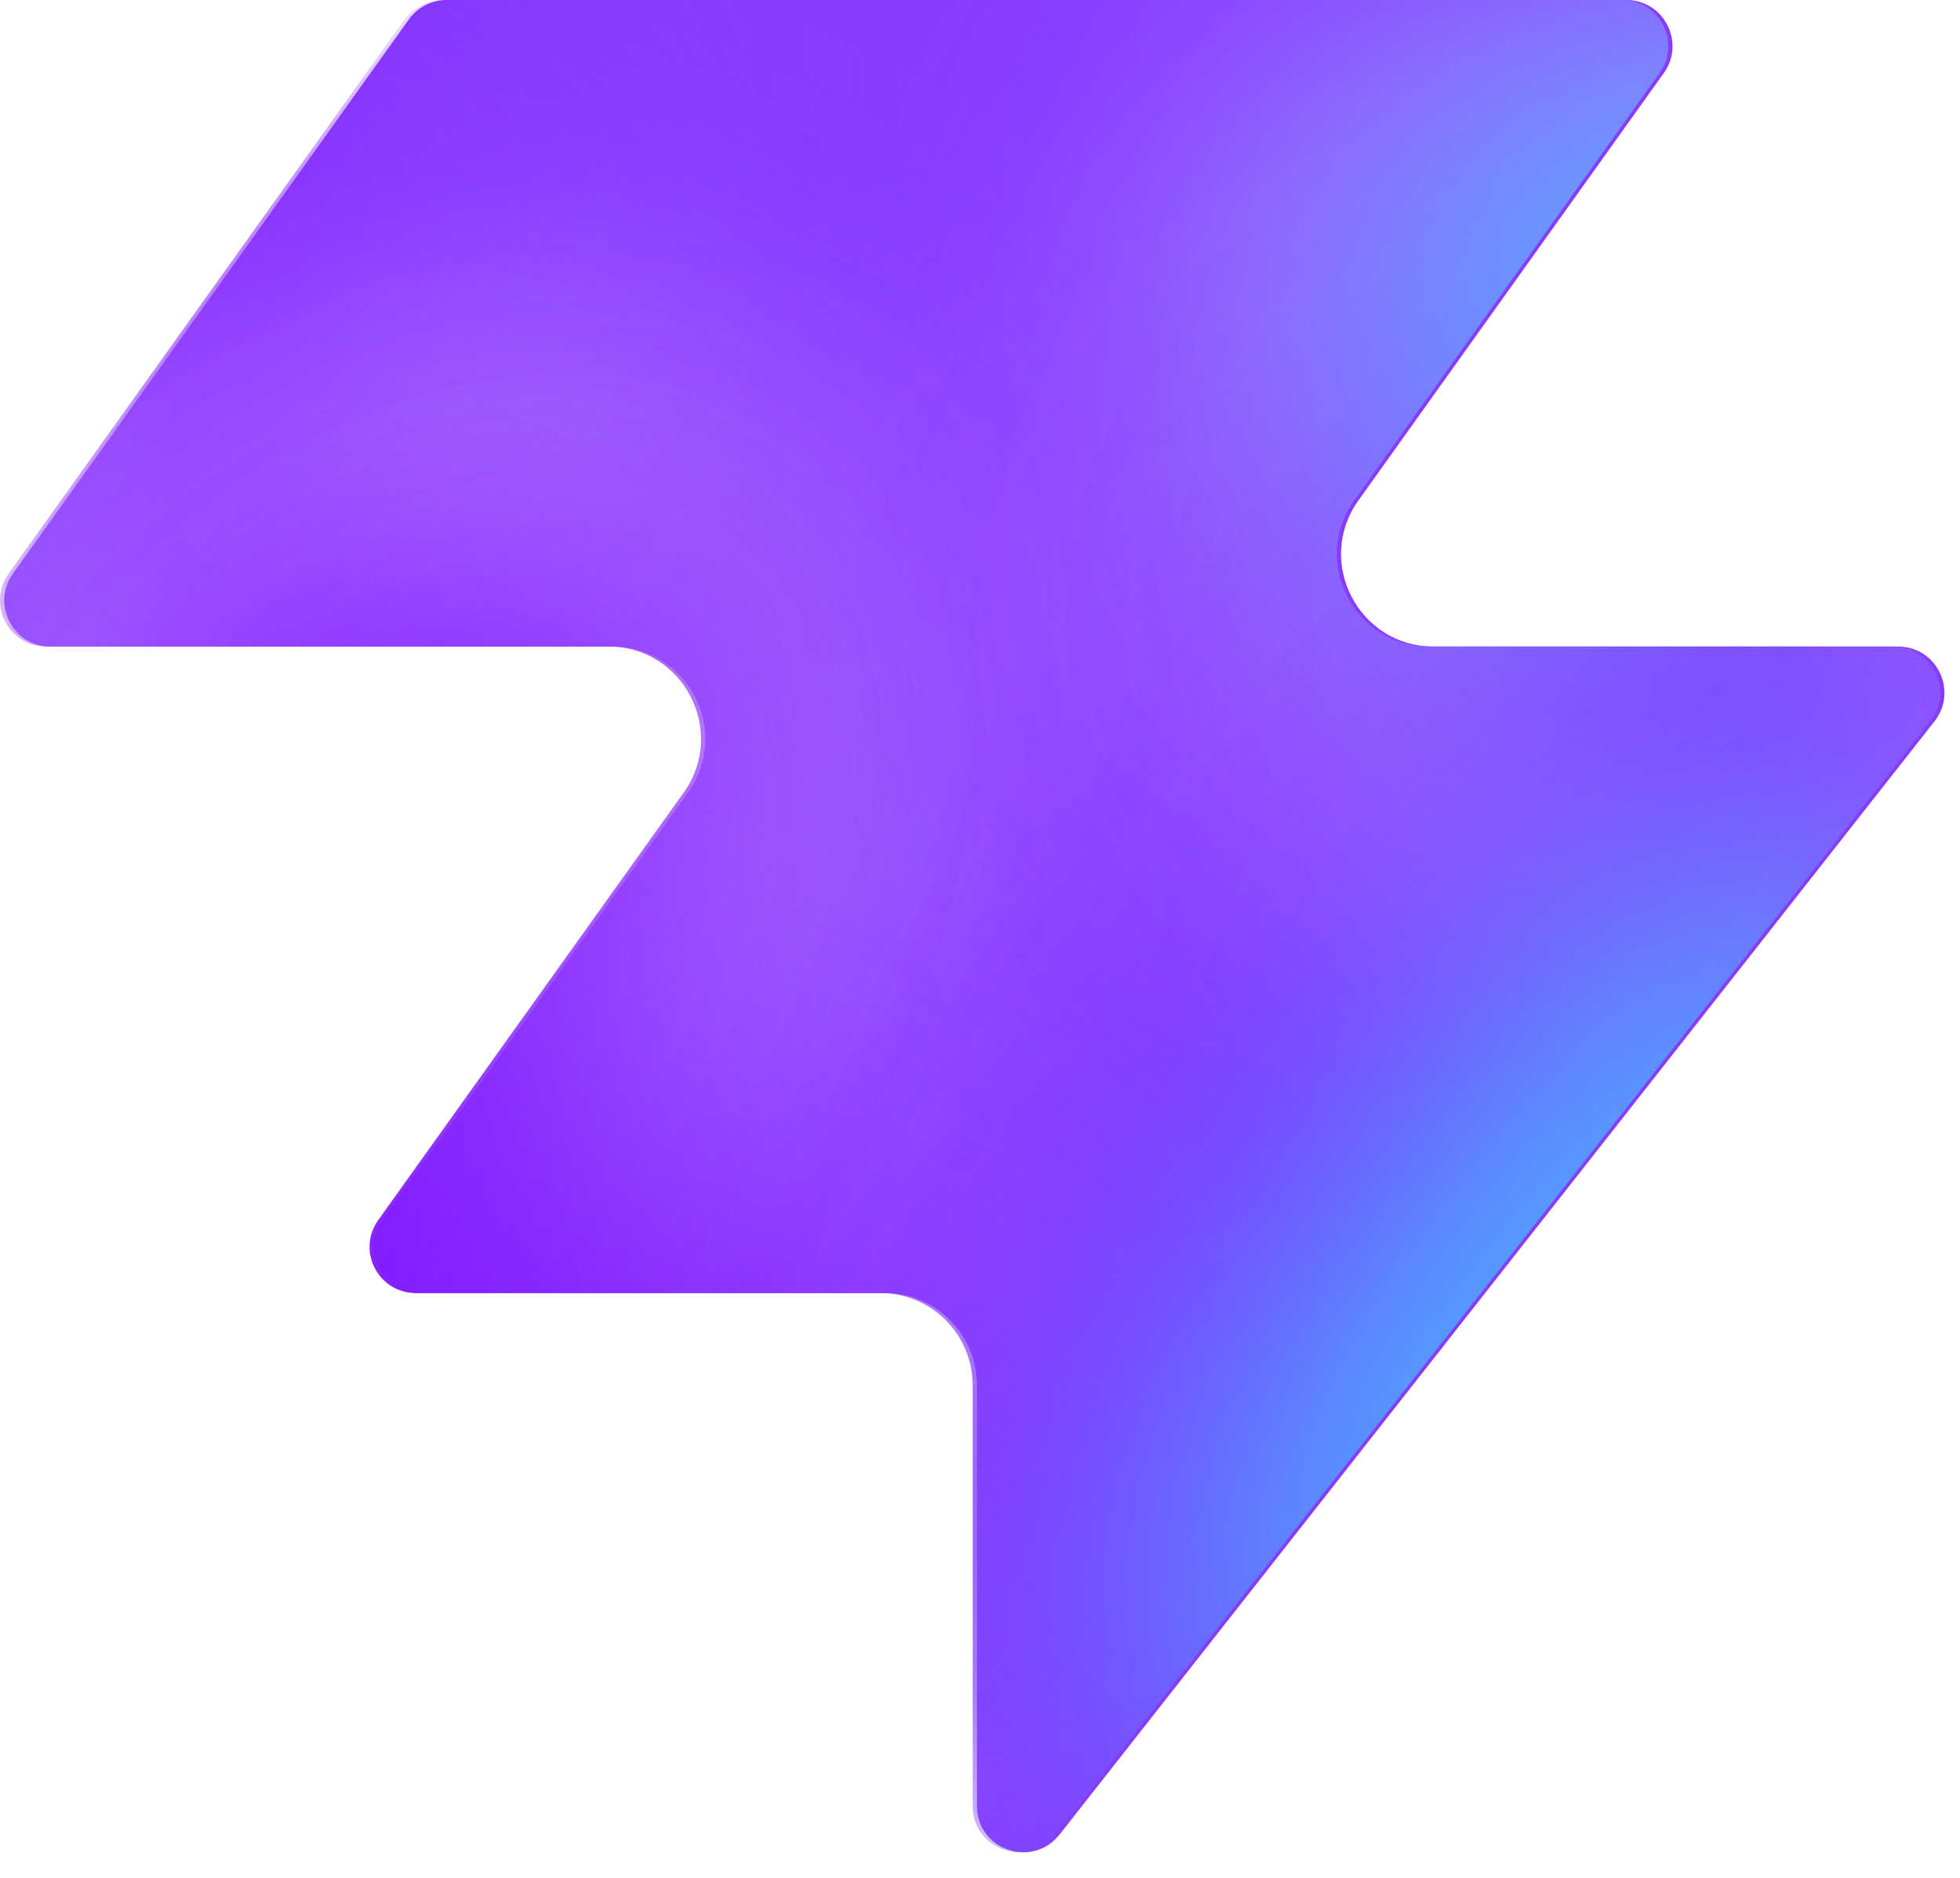
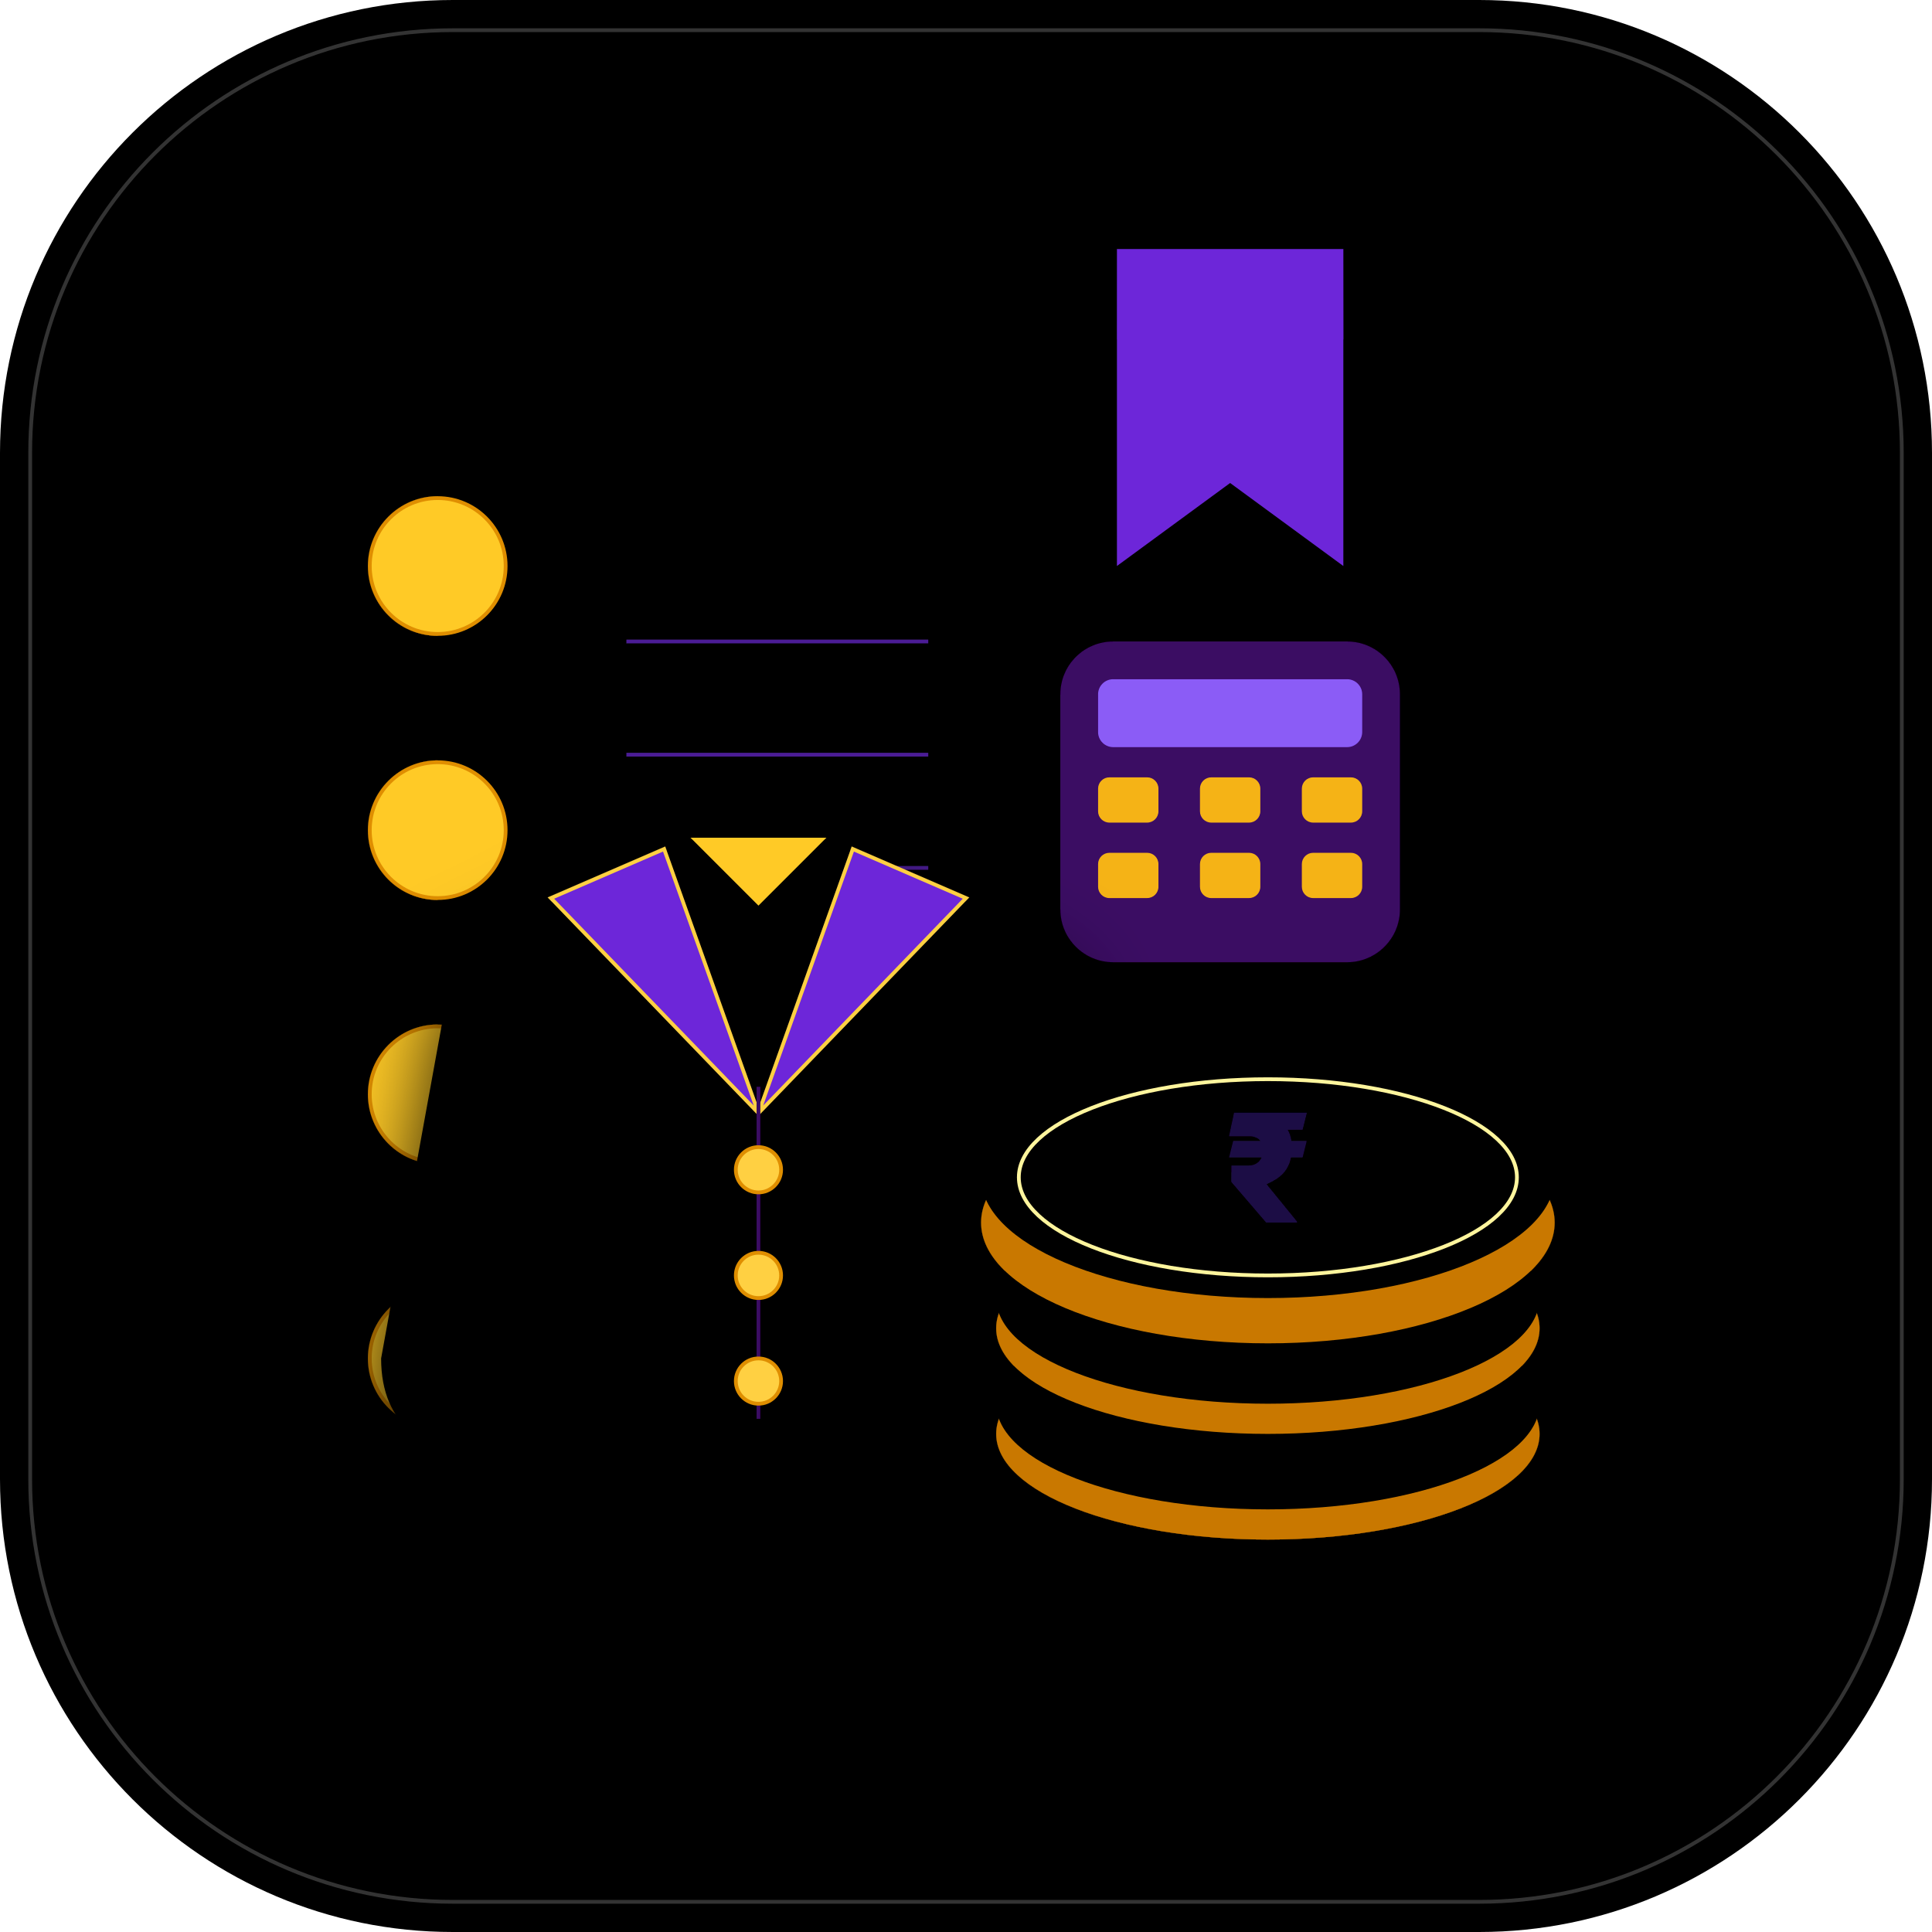
- <svg xmlns="http://www.w3.org/2000/svg" width="48" height="46" fill="none" viewBox="0 0 48 46">
-   <path fill="#863bff" d="M25.946 44.938c-.664.845-2.021.375-2.021-.698V33.937a2.26 2.26 0 0 0-2.262-2.262H10.287c-.92 0-1.456-1.04-.92-1.788l7.48-10.471c1.07-1.497 0-3.578-1.842-3.578H1.237c-.92 0-1.456-1.04-.92-1.788L10.013.474c.214-.297.556-.474.92-.474h28.894c.92 0 1.456 1.04.92 1.788l-7.48 10.471c-1.07 1.498 0 3.579 1.842 3.579h11.377c.943 0 1.473 1.088.89 1.83L25.947 44.94z" style="fill:#863bff;fill:color(display-p3 .525 .23 1);fill-opacity:1" />
-   <mask id="a" width="48" height="46" x="0" y="0" maskUnits="userSpaceOnUse" style="mask-type:alpha">
-     <path fill="#000" d="M25.842 44.938c-.664.844-2.021.375-2.021-.698V33.937a2.26 2.26 0 0 0-2.262-2.262H10.183c-.92 0-1.456-1.04-.92-1.788l7.48-10.471c1.07-1.498 0-3.579-1.842-3.579H1.133c-.92 0-1.456-1.04-.92-1.787L9.91.473c.214-.297.556-.474.92-.474h28.894c.92 0 1.456 1.04.92 1.788l-7.48 10.471c-1.07 1.498 0 3.578 1.842 3.578h11.377c.943 0 1.473 1.088.89 1.832L25.843 44.94z" style="fill:#000;fill-opacity:1" />
-   </mask>
-   <g mask="url(#a)">
-     <g filter="url(#b)">
-       <ellipse cx="5.508" cy="14.704" fill="#ede6ff" rx="5.508" ry="14.704" style="fill:#ede6ff;fill:color(display-p3 .927 .903 1);fill-opacity:1" transform="matrix(.00324 1 1 -.00324 -4.47 31.516)" />
+ <svg xmlns="http://www.w3.org/2000/svg" viewBox="0 0 512 512" width="512" height="512">
+   <defs>
+     <linearGradient id="bgGrad" x1="0%" y1="0%" x2="100%" y2="100%">
+       <stop offset="0%" stopColor="#1E0A45" />
+       <stop offset="50%" stopColor="#5B1EE6" />
+       <stop offset="100%" stopColor="#2563EB" />
+     </linearGradient>
+     <linearGradient id="nbCover" x1="0" y1="0" x2="1" y2="1">
+       <stop offset="0%" stopColor="#FFE066" />
+       <stop offset="50%" stopColor="#F5B318" />
+       <stop offset="100%" stopColor="#DF8E00" />
+     </linearGradient>
+     <linearGradient id="shirtGrad" x1="0" y1="0" x2="1" y2="1">
+       <stop offset="0%" stopColor="#8B5CF6" />
+       <stop offset="50%" stopColor="#6D28D9" />
+       <stop offset="100%" stopColor="#4C1D95" />
+     </linearGradient>
+     <linearGradient id="goldCoinGrad" x1="0" y1="0" x2="1" y2="1">
+       <stop offset="0%" stopColor="#FFF176" />
+       <stop offset="40%" stopColor="#FFCA28" />
+       <stop offset="100%" stopColor="#DF8E00" />
+     </linearGradient>
+     <filter id="shadow" x="-20%" y="-20%" width="140%" height="140%">
+       <feDropShadow dx="0" dy="12" stdDeviation="12" floodColor="#090218" floodOpacity="0.6" />
+     </filter>
+   </defs>
+   <rect width="512" height="512" rx="120" fill="url(#bgGrad)" />
+   <rect x="8" y="8" width="496" height="496" rx="112" fill="none" stroke="rgba(255, 255, 255, 0.2)" strokeWidth="8" />
+   <g transform="translate(46, 40)">
+     <g filter="url(#shadow)">
+       <rect x="70" y="50" width="280" height="320" rx="36" fill="url(#nbCover)" />
+       <path d="M250 26 L310 26 L310 110 L280 88 L250 110 Z" fill="#6D28D9" />
+       <circle cx="70" cy="110" r="18" fill="#FFCA28" stroke="#DF8E00" strokeWidth="5" />
+       <circle cx="70" cy="180" r="18" fill="#FFCA28" stroke="#DF8E00" strokeWidth="5" />
+       <circle cx="70" cy="250" r="18" fill="#FFCA28" stroke="#DF8E00" strokeWidth="5" />
+       <circle cx="70" cy="320" r="18" fill="#FFCA28" stroke="#DF8E00" strokeWidth="5" />
+       <rect x="235" y="130" width="90" height="85" rx="14" fill="#3B0764" />
+       <rect x="245" y="140" width="70" height="18" rx="4" fill="#8B5CF6" />
+       <rect x="245" y="166" width="16" height="12" rx="3" fill="#F5B318" />
+       <rect x="272" y="166" width="16" height="12" rx="3" fill="#F5B318" />
+       <rect x="299" y="166" width="16" height="12" rx="3" fill="#F5B318" />
+       <rect x="245" y="186" width="16" height="12" rx="3" fill="#F5B318" />
+       <rect x="272" y="186" width="16" height="12" rx="3" fill="#F5B318" />
+       <rect x="299" y="186" width="16" height="12" rx="3" fill="#F5B318" />
+       <line x1="120" y1="130" x2="200" y2="130" stroke="#4C1D95" strokeWidth="8" strokeLinecap="round" />
+       <line x1="120" y1="160" x2="200" y2="160" stroke="#4C1D95" strokeWidth="8" strokeLinecap="round" />
+       <line x1="120" y1="190" x2="200" y2="190" stroke="#4C1D95" strokeWidth="8" strokeLinecap="round" />
+       <path d="M190 240 C190 225 205 225 205 235 C205 245 190 250 190 260 L140 295 L240 295 L205 270" stroke="#4C1D95" strokeWidth="8" strokeLinecap="round" strokeLinejoin="round" fill="none" />
    </g>
-     <g filter="url(#c)">
-       <ellipse cx="10.399" cy="29.851" fill="#ede6ff" rx="10.399" ry="29.851" style="fill:#ede6ff;fill:color(display-p3 .927 .903 1);fill-opacity:1" transform="matrix(.00324 1 1 -.00324 -39.328 7.883)" />
+     <g transform="translate(45, 140)" filter="url(#shadow)">
+       <path d="M30 70 L110 35 L190 70 L210 180 C210 198 198 206 180 206 L40 206 C22 206 10 198 10 180 Z" fill="url(#shirtGrad)" />
+       <path d="M55 58 L110 115 L85 45 Z" fill="#6D28D9" stroke="#FFD043" strokeWidth="5" />
+       <path d="M165 58 L110 115 L135 45 Z" fill="#6D28D9" stroke="#FFD043" strokeWidth="5" />
+       <path d="M92 42 L110 60 L128 42 Z" fill="#FFCA28" />
+       <line x1="110" y1="108" x2="110" y2="196" stroke="#3B0764" strokeWidth="10" strokeLinecap="round" />
+       <circle cx="110" cy="130" r="6" fill="#FFD043" stroke="#DF8E00" strokeWidth="2" />
+       <circle cx="110" cy="158" r="6" fill="#FFD043" stroke="#DF8E00" strokeWidth="2" />
+       <circle cx="110" cy="186" r="6" fill="#FFD043" stroke="#DF8E00" strokeWidth="2" />
    </g>
-     <g filter="url(#d)">
-       <ellipse cx="5.508" cy="30.487" fill="#7e14ff" rx="5.508" ry="30.487" style="fill:#7e14ff;fill:color(display-p3 .492 .077 1);fill-opacity:1" transform="rotate(89.814 -25.913 -14.639)scale(1 -1)" />
-     </g>
-     <g filter="url(#e)">
-       <ellipse cx="5.508" cy="30.599" fill="#7e14ff" rx="5.508" ry="30.599" style="fill:#7e14ff;fill:color(display-p3 .492 .077 1);fill-opacity:1" transform="rotate(89.814 -32.644 -3.334)scale(1 -1)" />
-     </g>
-     <g filter="url(#f)">
-       <ellipse cx="5.508" cy="30.599" fill="#7e14ff" rx="5.508" ry="30.599" style="fill:#7e14ff;fill:color(display-p3 .492 .077 1);fill-opacity:1" transform="matrix(.00324 1 1 -.00324 -34.34 30.47)" />
-     </g>
-     <g filter="url(#g)">
-       <ellipse cx="14.072" cy="22.078" fill="#ede6ff" rx="14.072" ry="22.078" style="fill:#ede6ff;fill:color(display-p3 .927 .903 1);fill-opacity:1" transform="rotate(93.35 24.506 48.493)scale(-1 1)" />
-     </g>
-     <g filter="url(#h)">
-       <ellipse cx="3.47" cy="21.501" fill="#7e14ff" rx="3.47" ry="21.501" style="fill:#7e14ff;fill:color(display-p3 .492 .077 1);fill-opacity:1" transform="rotate(89.009 28.708 47.59)scale(-1 1)" />
-     </g>
-     <g filter="url(#i)">
-       <ellipse cx="3.47" cy="21.501" fill="#7e14ff" rx="3.47" ry="21.501" style="fill:#7e14ff;fill:color(display-p3 .492 .077 1);fill-opacity:1" transform="rotate(89.009 28.708 47.59)scale(-1 1)" />
-     </g>
-     <g filter="url(#j)">
-       <ellipse cx=".387" cy="8.972" fill="#7e14ff" rx="4.407" ry="29.108" style="fill:#7e14ff;fill:color(display-p3 .492 .077 1);fill-opacity:1" transform="rotate(39.51 .387 8.972)" />
-     </g>
-     <g filter="url(#k)">
-       <ellipse cx="47.523" cy="-6.092" fill="#7e14ff" rx="4.407" ry="29.108" style="fill:#7e14ff;fill:color(display-p3 .492 .077 1);fill-opacity:1" transform="rotate(37.892 47.523 -6.092)" />
-     </g>
-     <g filter="url(#l)">
-       <ellipse cx="41.412" cy="6.333" fill="#47bfff" rx="5.971" ry="9.665" style="fill:#47bfff;fill:color(display-p3 .28 .748 1);fill-opacity:1" transform="rotate(37.892 41.412 6.333)" />
-     </g>
-     <g filter="url(#m)">
-       <ellipse cx="-1.879" cy="38.332" fill="#7e14ff" rx="4.407" ry="29.108" style="fill:#7e14ff;fill:color(display-p3 .492 .077 1);fill-opacity:1" transform="rotate(37.892 -1.88 38.332)" />
-     </g>
-     <g filter="url(#n)">
-       <ellipse cx="-1.879" cy="38.332" fill="#7e14ff" rx="4.407" ry="29.108" style="fill:#7e14ff;fill:color(display-p3 .492 .077 1);fill-opacity:1" transform="rotate(37.892 -1.88 38.332)" />
-     </g>
-     <g filter="url(#o)">
-       <ellipse cx="35.651" cy="29.907" fill="#7e14ff" rx="4.407" ry="29.108" style="fill:#7e14ff;fill:color(display-p3 .492 .077 1);fill-opacity:1" transform="rotate(37.892 35.651 29.907)" />
-     </g>
-     <g filter="url(#p)">
-       <ellipse cx="38.418" cy="32.4" fill="#47bfff" rx="5.971" ry="15.297" style="fill:#47bfff;fill:color(display-p3 .28 .748 1);fill-opacity:1" transform="rotate(37.892 38.418 32.4)" />
+     <g transform="translate(190, 210)" filter="url(#shadow)">
+       <ellipse cx="100" cy="130" rx="72" ry="28" fill="#C97800" />
+       <ellipse cx="100" cy="122" rx="72" ry="28" fill="url(#goldCoinGrad)" />
+       <ellipse cx="100" cy="102" rx="72" ry="28" fill="#C97800" />
+       <ellipse cx="100" cy="94" rx="72" ry="28" fill="url(#goldCoinGrad)" />
+       <ellipse cx="100" cy="74" rx="76" ry="32" fill="#C97800" />
+       <ellipse cx="100" cy="62" rx="76" ry="32" fill="url(#goldCoinGrad)" />
+       <ellipse cx="100" cy="62" rx="66" ry="26" fill="none" stroke="#FFF59D" strokeWidth="3" />
+       <text x="100" y="74" text-anchor="middle" font-family="'Plus Jakarta Sans', system-ui, -apple-system, sans-serif" font-weight="900" font-size="40" fill="#1E0A45">
+         ₹
+       </text>
    </g>
  </g>
-   <defs>
-     <filter id="b" width="60.045" height="41.654" x="-19.77" y="16.149" color-interpolation-filters="sRGB" filterUnits="userSpaceOnUse">
-       <feFlood flood-opacity="0" result="BackgroundImageFix" />
-       <feBlend in="SourceGraphic" in2="BackgroundImageFix" result="shape" />
-       <feGaussianBlur result="effect1_foregroundBlur_2002_17158" stdDeviation="7.659" />
-     </filter>
-     <filter id="c" width="90.34" height="51.437" x="-54.613" y="-7.533" color-interpolation-filters="sRGB" filterUnits="userSpaceOnUse">
-       <feFlood flood-opacity="0" result="BackgroundImageFix" />
-       <feBlend in="SourceGraphic" in2="BackgroundImageFix" result="shape" />
-       <feGaussianBlur result="effect1_foregroundBlur_2002_17158" stdDeviation="7.659" />
-     </filter>
-     <filter id="d" width="79.355" height="29.4" x="-49.64" y="2.03" color-interpolation-filters="sRGB" filterUnits="userSpaceOnUse">
-       <feFlood flood-opacity="0" result="BackgroundImageFix" />
-       <feBlend in="SourceGraphic" in2="BackgroundImageFix" result="shape" />
-       <feGaussianBlur result="effect1_foregroundBlur_2002_17158" stdDeviation="4.596" />
-     </filter>
-     <filter id="e" width="79.579" height="29.4" x="-45.045" y="20.029" color-interpolation-filters="sRGB" filterUnits="userSpaceOnUse">
-       <feFlood flood-opacity="0" result="BackgroundImageFix" />
-       <feBlend in="SourceGraphic" in2="BackgroundImageFix" result="shape" />
-       <feGaussianBlur result="effect1_foregroundBlur_2002_17158" stdDeviation="4.596" />
-     </filter>
-     <filter id="f" width="79.579" height="29.4" x="-43.513" y="21.178" color-interpolation-filters="sRGB" filterUnits="userSpaceOnUse">
-       <feFlood flood-opacity="0" result="BackgroundImageFix" />
-       <feBlend in="SourceGraphic" in2="BackgroundImageFix" result="shape" />
-       <feGaussianBlur result="effect1_foregroundBlur_2002_17158" stdDeviation="4.596" />
-     </filter>
-     <filter id="g" width="74.749" height="58.852" x="15.756" y="-17.901" color-interpolation-filters="sRGB" filterUnits="userSpaceOnUse">
-       <feFlood flood-opacity="0" result="BackgroundImageFix" />
-       <feBlend in="SourceGraphic" in2="BackgroundImageFix" result="shape" />
-       <feGaussianBlur result="effect1_foregroundBlur_2002_17158" stdDeviation="7.659" />
-     </filter>
-     <filter id="h" width="61.377" height="25.362" x="23.548" y="2.284" color-interpolation-filters="sRGB" filterUnits="userSpaceOnUse">
-       <feFlood flood-opacity="0" result="BackgroundImageFix" />
-       <feBlend in="SourceGraphic" in2="BackgroundImageFix" result="shape" />
-       <feGaussianBlur result="effect1_foregroundBlur_2002_17158" stdDeviation="4.596" />
-     </filter>
-     <filter id="i" width="61.377" height="25.362" x="23.548" y="2.284" color-interpolation-filters="sRGB" filterUnits="userSpaceOnUse">
-       <feFlood flood-opacity="0" result="BackgroundImageFix" />
-       <feBlend in="SourceGraphic" in2="BackgroundImageFix" result="shape" />
-       <feGaussianBlur result="effect1_foregroundBlur_2002_17158" stdDeviation="4.596" />
-     </filter>
-     <filter id="j" width="56.045" height="63.649" x="-27.636" y="-22.853" color-interpolation-filters="sRGB" filterUnits="userSpaceOnUse">
-       <feFlood flood-opacity="0" result="BackgroundImageFix" />
-       <feBlend in="SourceGraphic" in2="BackgroundImageFix" result="shape" />
-       <feGaussianBlur result="effect1_foregroundBlur_2002_17158" stdDeviation="4.596" />
-     </filter>
-     <filter id="k" width="54.814" height="64.646" x="20.116" y="-38.415" color-interpolation-filters="sRGB" filterUnits="userSpaceOnUse">
-       <feFlood flood-opacity="0" result="BackgroundImageFix" />
-       <feBlend in="SourceGraphic" in2="BackgroundImageFix" result="shape" />
-       <feGaussianBlur result="effect1_foregroundBlur_2002_17158" stdDeviation="4.596" />
-     </filter>
-     <filter id="l" width="33.541" height="35.313" x="24.641" y="-11.323" color-interpolation-filters="sRGB" filterUnits="userSpaceOnUse">
-       <feFlood flood-opacity="0" result="BackgroundImageFix" />
-       <feBlend in="SourceGraphic" in2="BackgroundImageFix" result="shape" />
-       <feGaussianBlur result="effect1_foregroundBlur_2002_17158" stdDeviation="4.596" />
-     </filter>
-     <filter id="m" width="54.814" height="64.646" x="-29.286" y="6.009" color-interpolation-filters="sRGB" filterUnits="userSpaceOnUse">
-       <feFlood flood-opacity="0" result="BackgroundImageFix" />
-       <feBlend in="SourceGraphic" in2="BackgroundImageFix" result="shape" />
-       <feGaussianBlur result="effect1_foregroundBlur_2002_17158" stdDeviation="4.596" />
-     </filter>
-     <filter id="n" width="54.814" height="64.646" x="-29.286" y="6.009" color-interpolation-filters="sRGB" filterUnits="userSpaceOnUse">
-       <feFlood flood-opacity="0" result="BackgroundImageFix" />
-       <feBlend in="SourceGraphic" in2="BackgroundImageFix" result="shape" />
-       <feGaussianBlur result="effect1_foregroundBlur_2002_17158" stdDeviation="4.596" />
-     </filter>
-     <filter id="o" width="54.814" height="64.646" x="8.244" y="-2.416" color-interpolation-filters="sRGB" filterUnits="userSpaceOnUse">
-       <feFlood flood-opacity="0" result="BackgroundImageFix" />
-       <feBlend in="SourceGraphic" in2="BackgroundImageFix" result="shape" />
-       <feGaussianBlur result="effect1_foregroundBlur_2002_17158" stdDeviation="4.596" />
-     </filter>
-     <filter id="p" width="39.409" height="43.623" x="18.713" y="10.588" color-interpolation-filters="sRGB" filterUnits="userSpaceOnUse">
-       <feFlood flood-opacity="0" result="BackgroundImageFix" />
-       <feBlend in="SourceGraphic" in2="BackgroundImageFix" result="shape" />
-       <feGaussianBlur result="effect1_foregroundBlur_2002_17158" stdDeviation="4.596" />
-     </filter>
-   </defs>
</svg>
